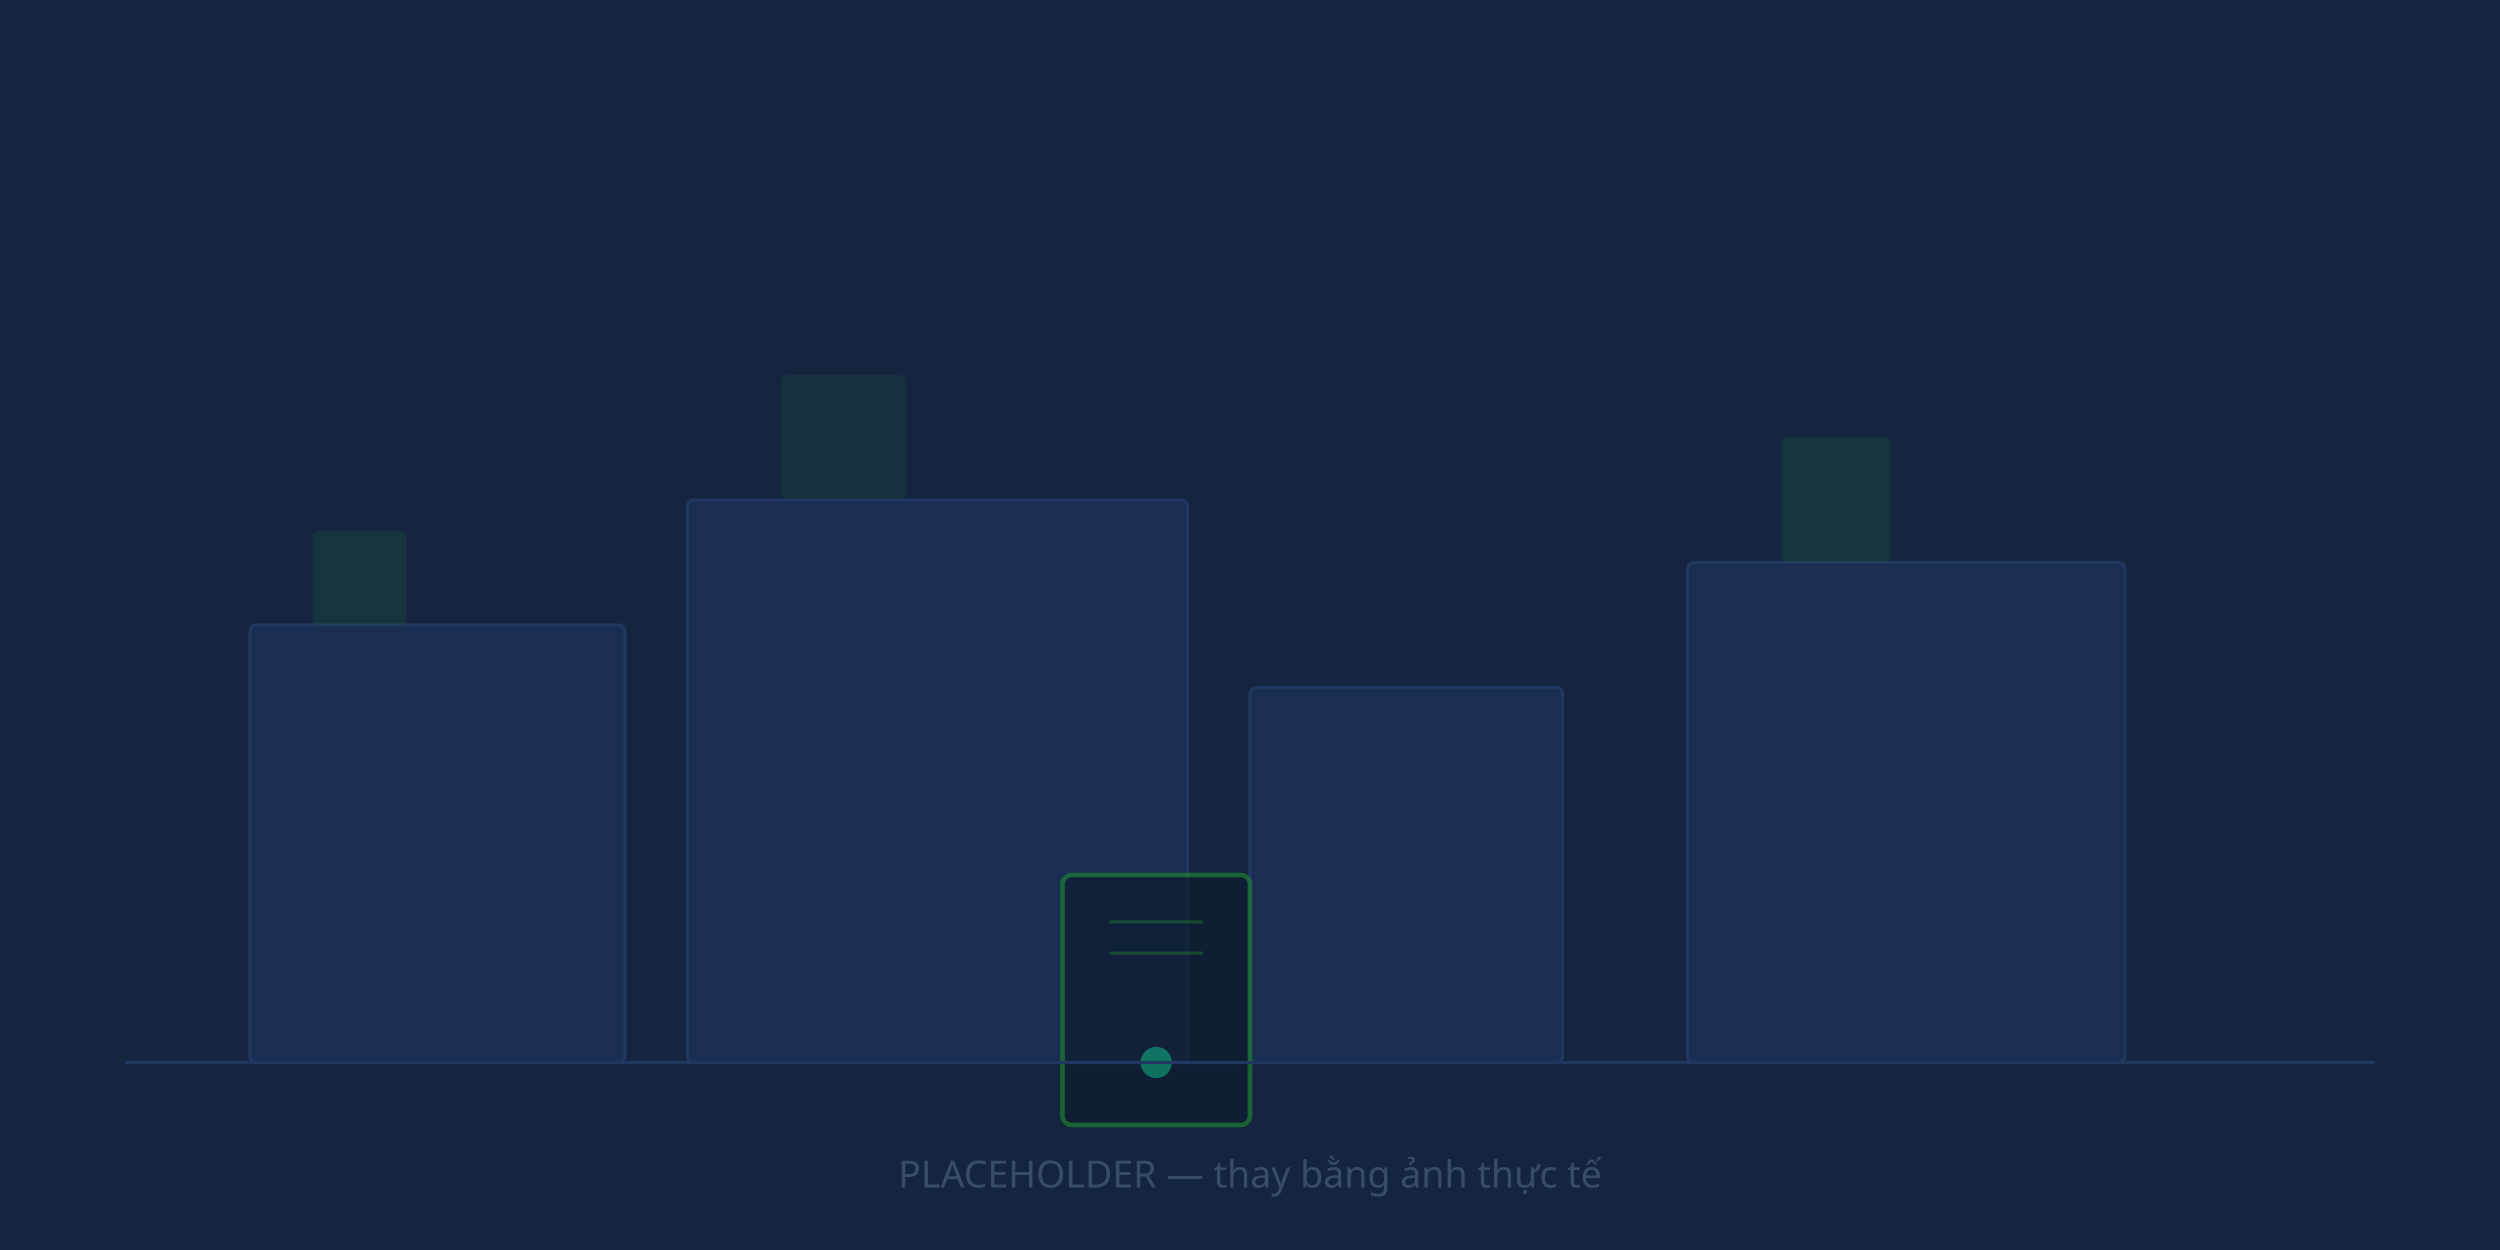
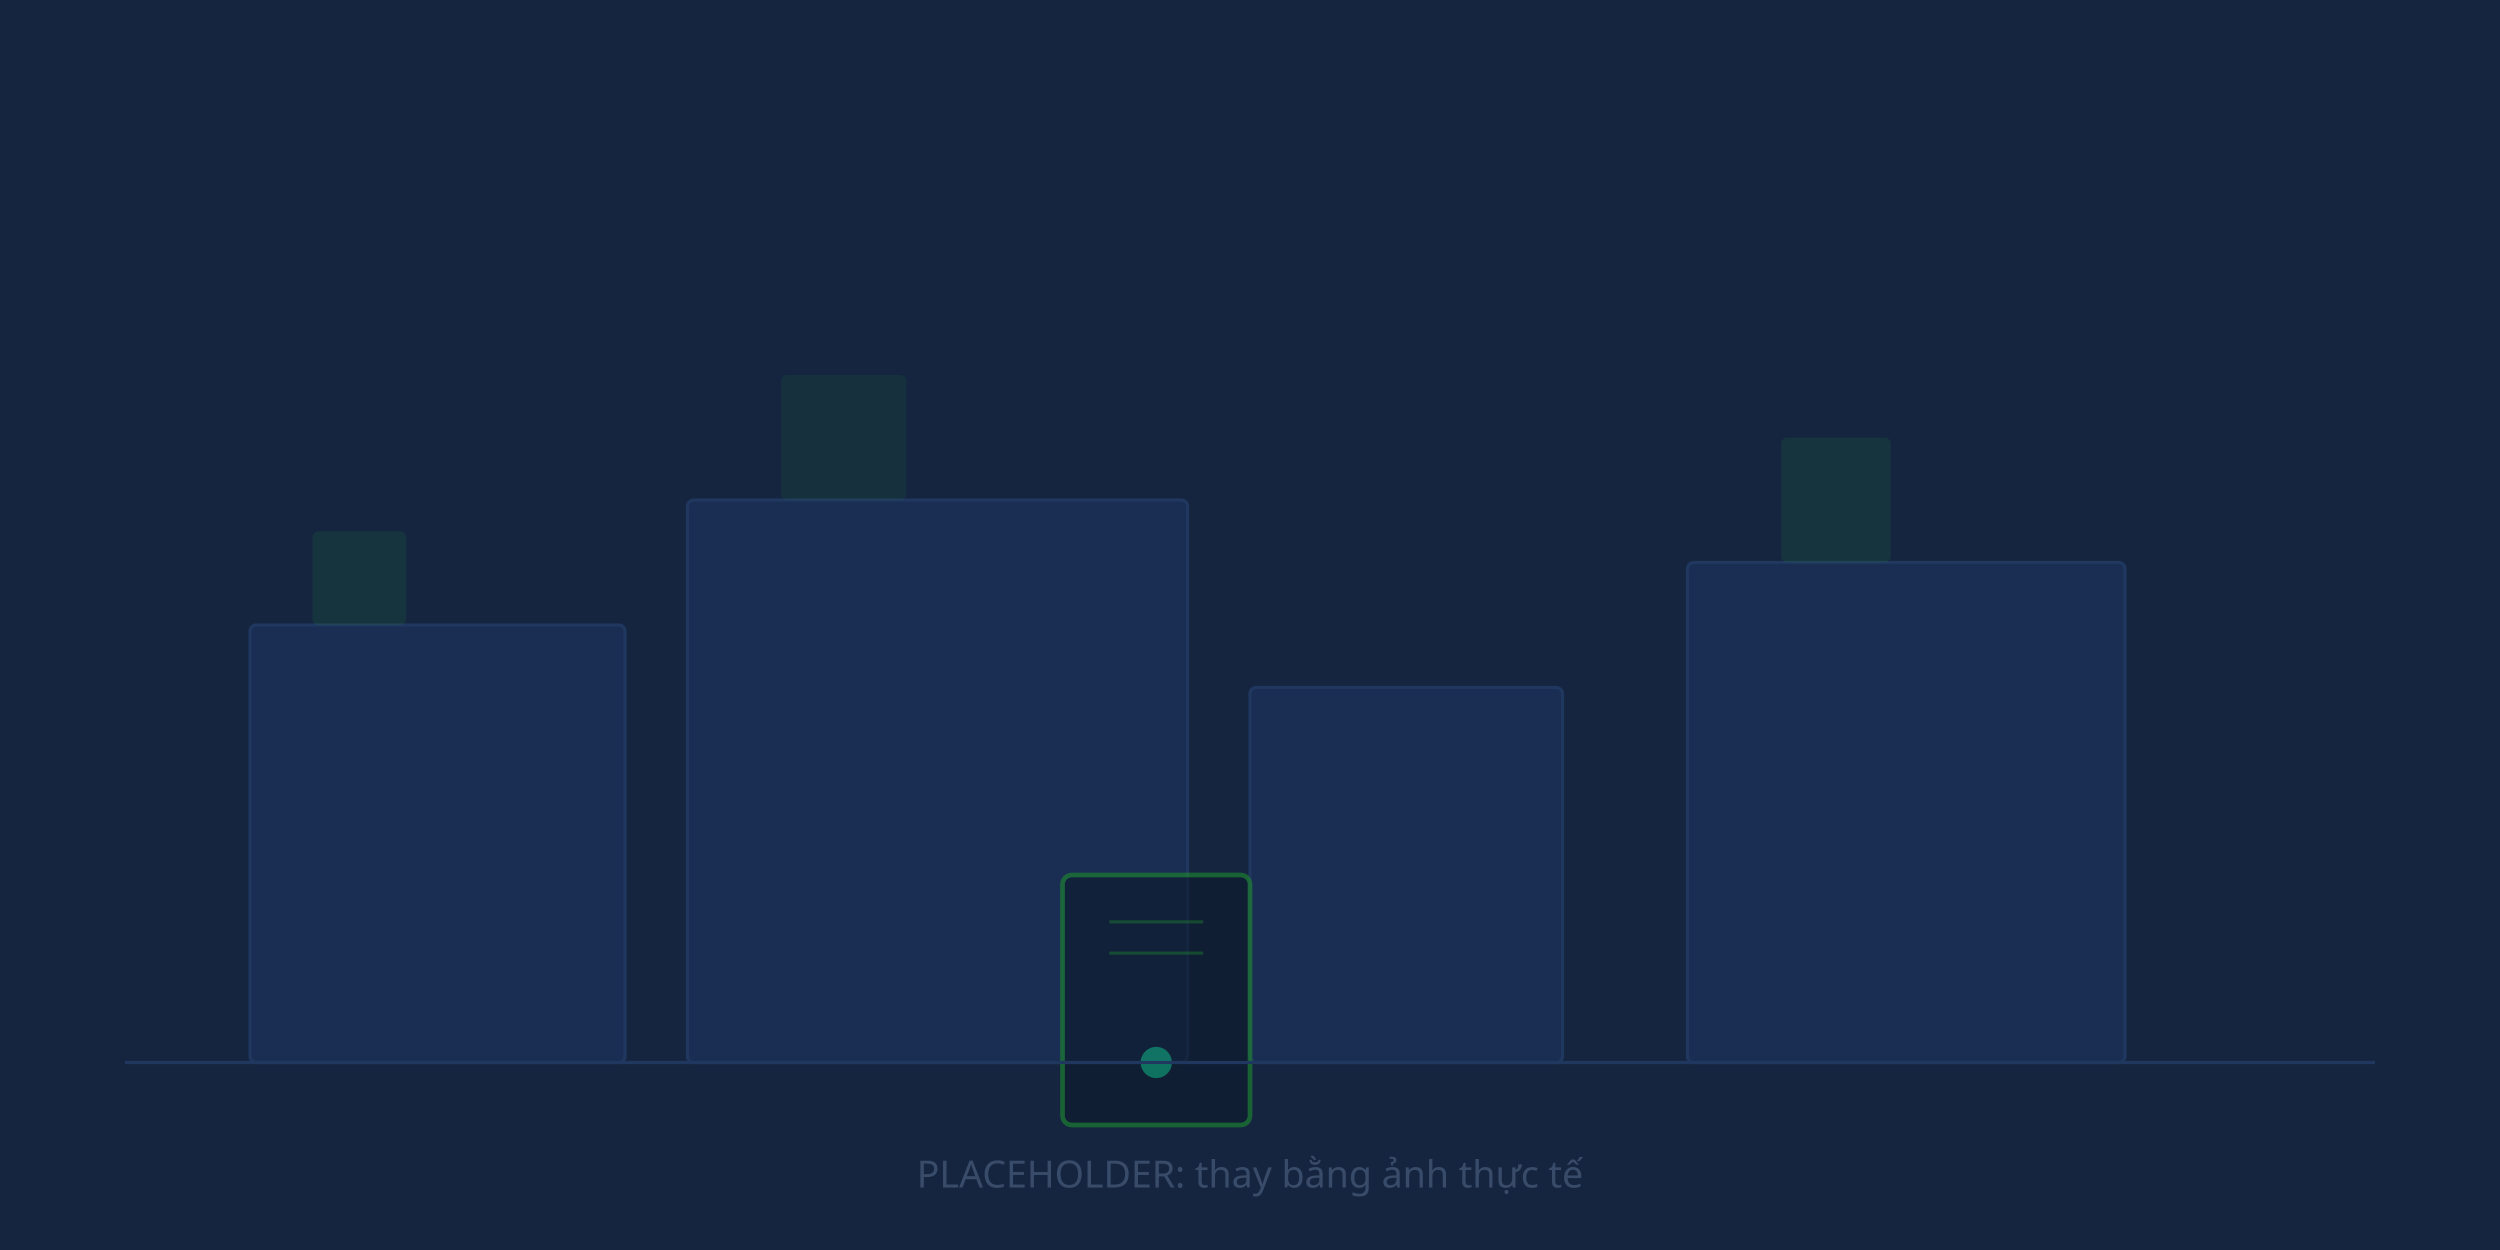
<svg xmlns="http://www.w3.org/2000/svg" viewBox="0 0 800 400" fill="none">
  <rect width="800" height="400" fill="#152540" />
  <rect x="80" y="200" width="120" height="140" rx="2" fill="#1a2d52" stroke="#203860" stroke-width="1" />
  <rect x="100" y="170" width="30" height="30" rx="2" fill="#1d8b2c" opacity="0.15" />
  <rect x="220" y="160" width="160" height="180" rx="2" fill="#1a2d52" stroke="#203860" stroke-width="1" />
  <rect x="250" y="120" width="40" height="40" rx="2" fill="#1d8b2c" opacity="0.12" />
  <rect x="400" y="220" width="100" height="120" rx="2" fill="#1a2d52" stroke="#203860" stroke-width="1" />
  <rect x="540" y="180" width="140" height="160" rx="2" fill="#1a2d52" stroke="#203860" stroke-width="1" />
  <rect x="570" y="140" width="35" height="40" rx="2" fill="#1d8b2c" opacity="0.15" />
  <rect x="340" y="280" width="60" height="80" rx="3" fill="#0b1929" stroke="#1d8b2c" stroke-width="1.5" opacity="0.6" />
  <line x1="355" y1="295" x2="385" y2="295" stroke="#1d8b2c" stroke-width="1" opacity="0.4" />
  <line x1="355" y1="305" x2="385" y2="305" stroke="#1d8b2c" stroke-width="1" opacity="0.4" />
  <circle cx="370" cy="340" r="5" fill="#10C68D" opacity="0.5" />
  <line x1="40" y1="340" x2="760" y2="340" stroke="#203860" stroke-width="1" />
-   <text x="400" y="380" text-anchor="middle" font-family="sans-serif" font-size="12" fill="#5B7191" opacity="0.5">PLACEHOLDER — thay bằng ảnh thực tế</text>
+   <text x="400" y="380" text-anchor="middle" font-family="sans-serif" font-size="12" fill="#5B7191" opacity="0.5">PLACEHOLDER: thay bằng ảnh thực tế</text>
</svg>
